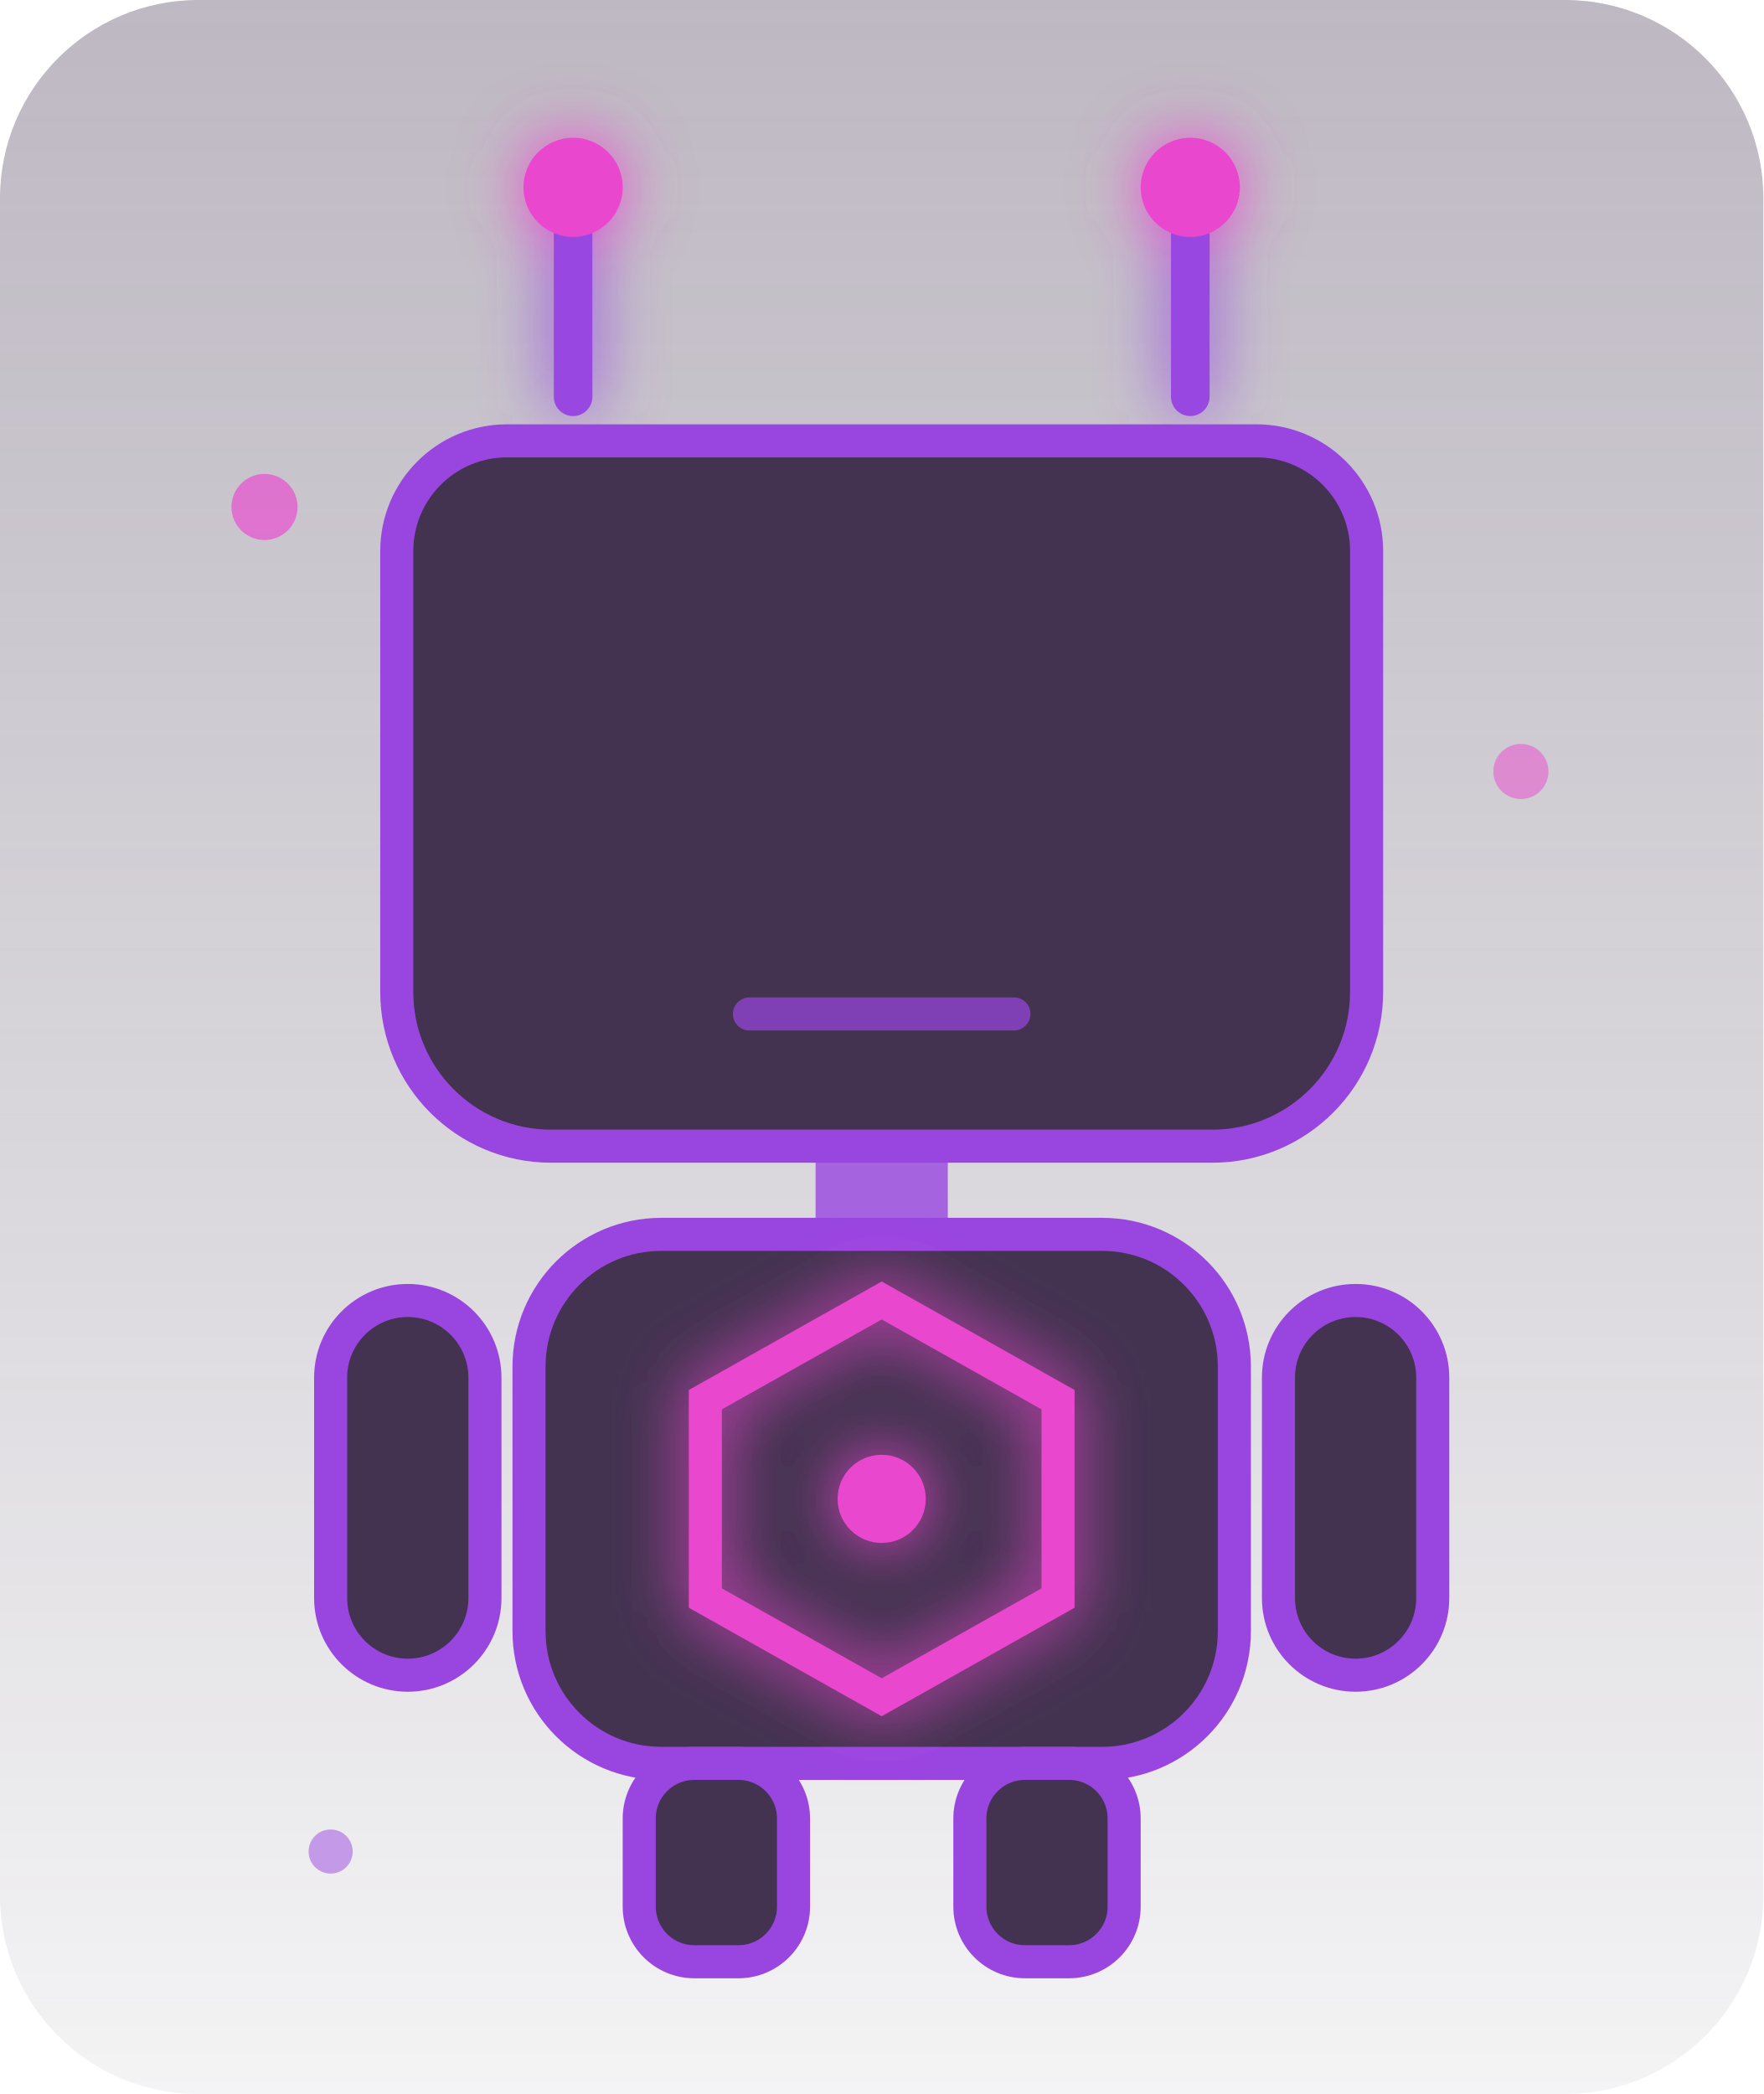
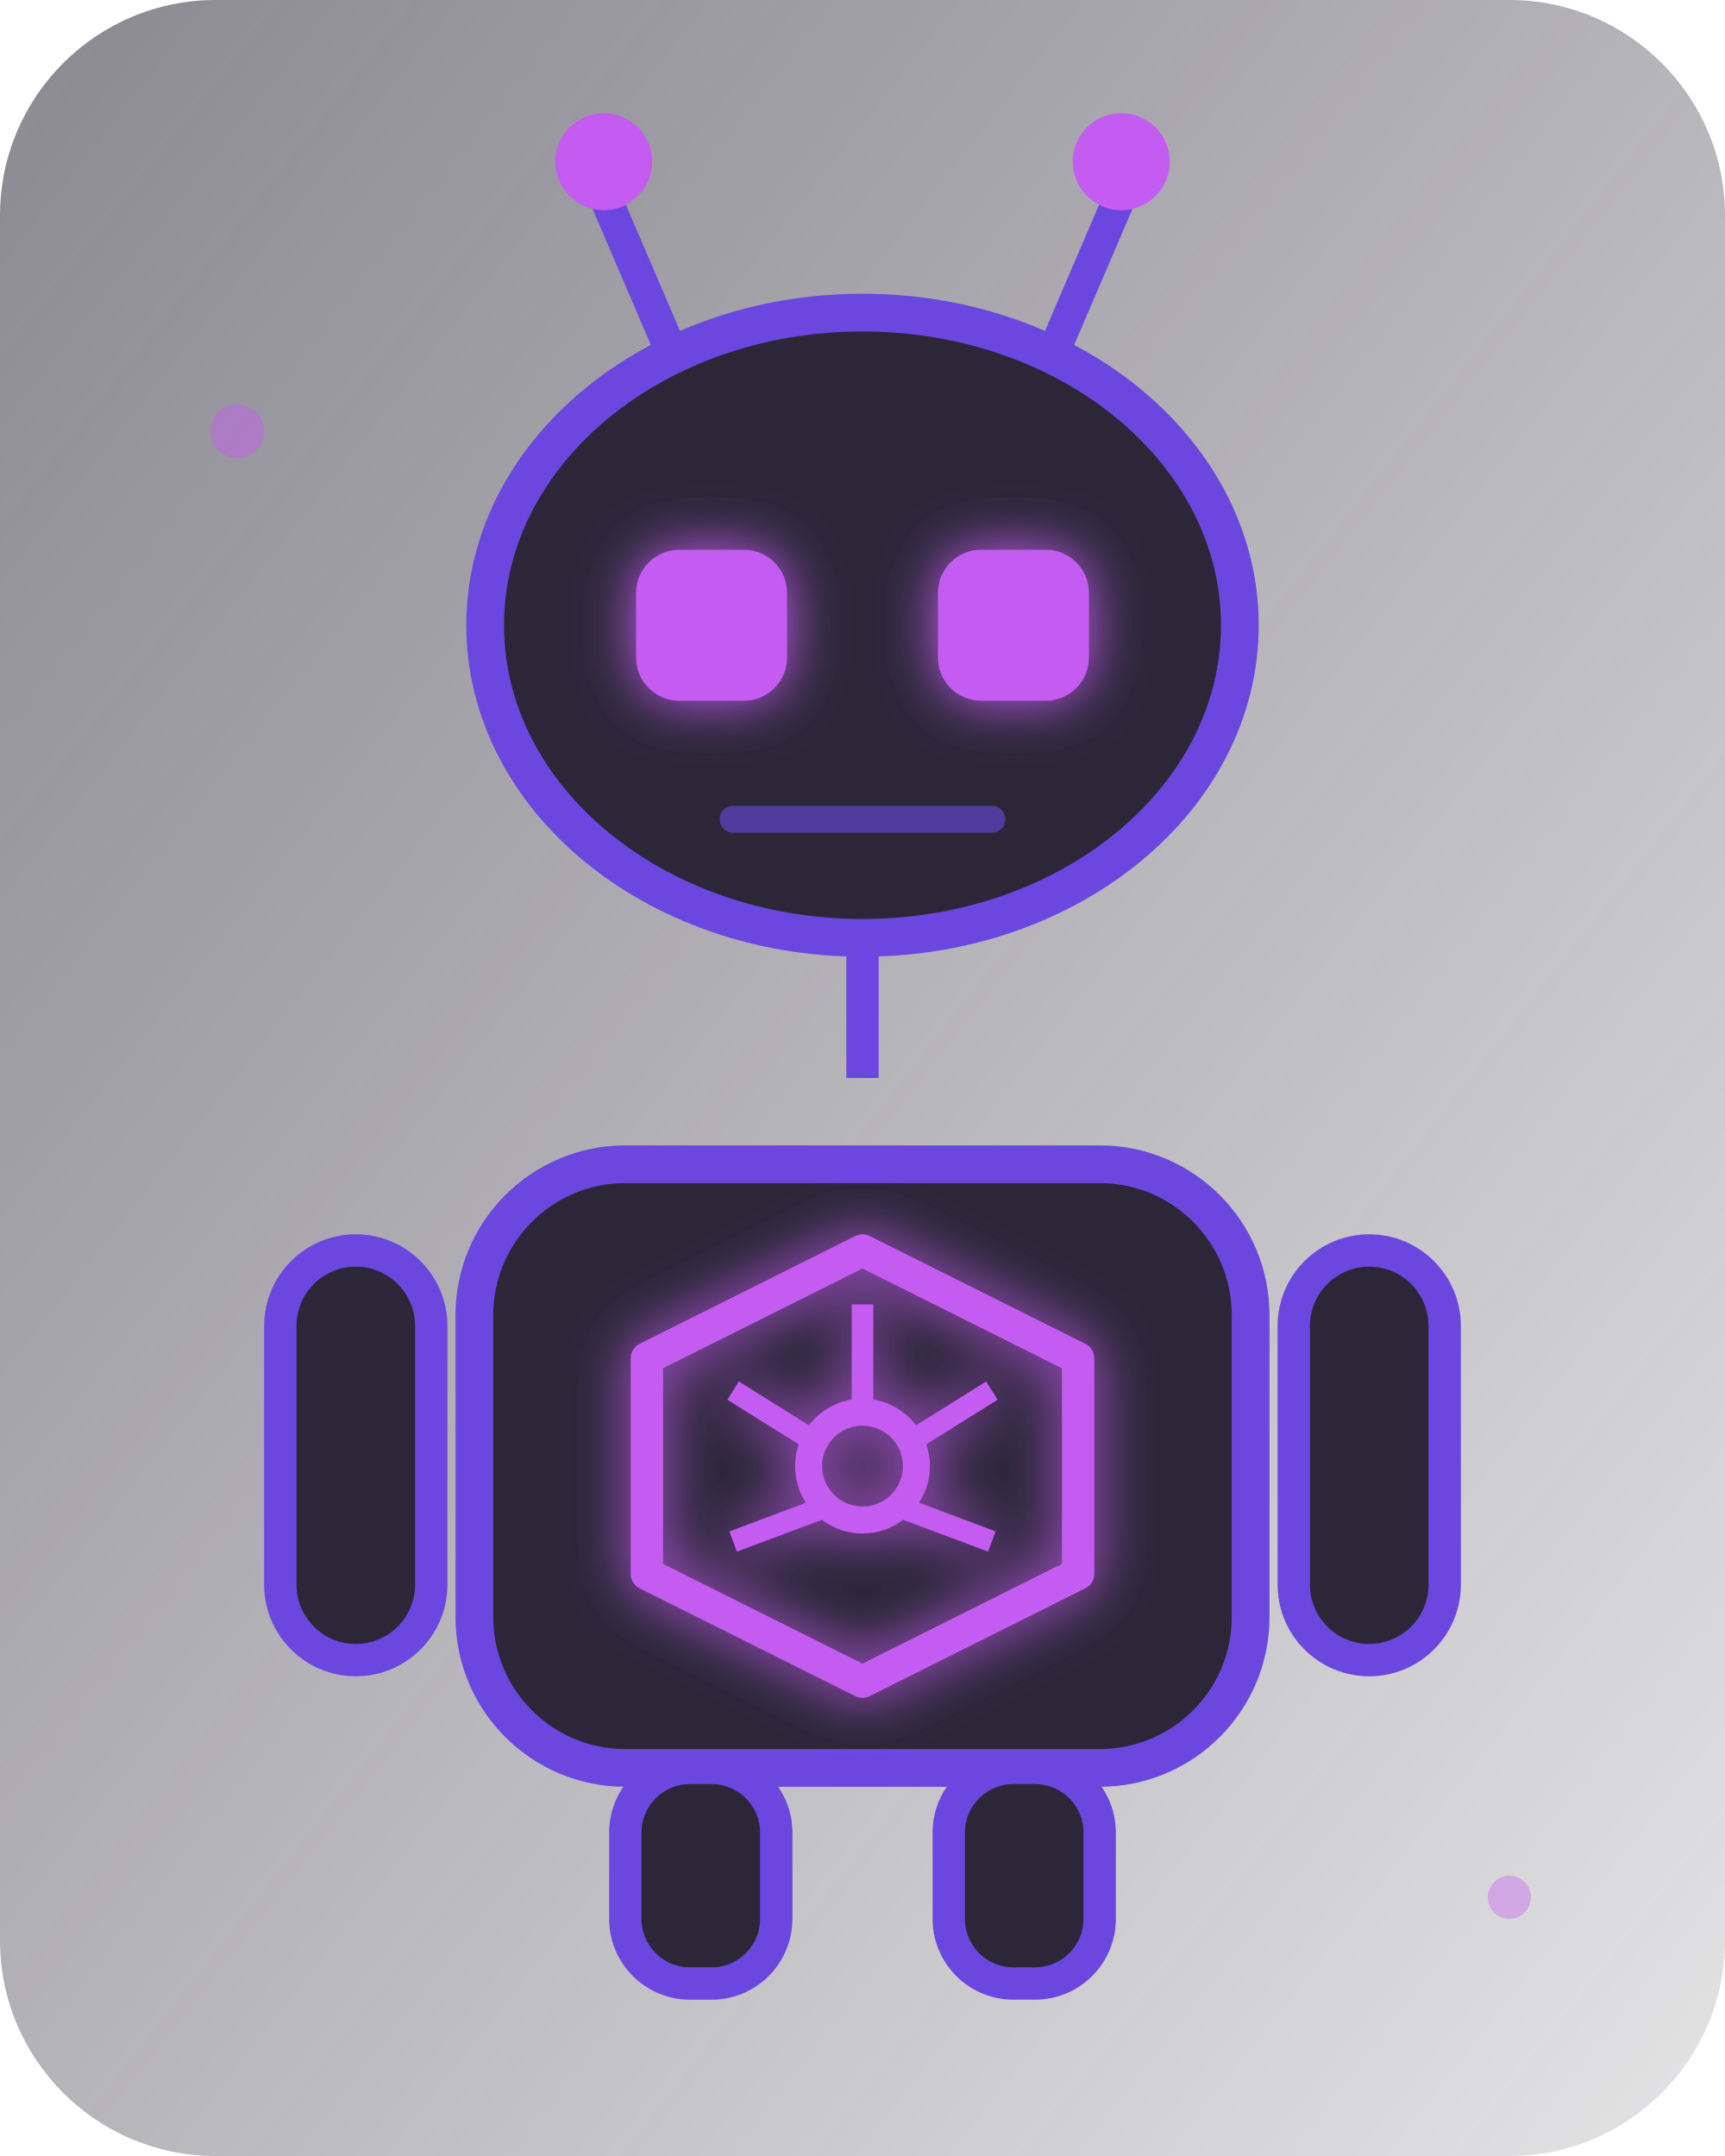
- <svg xmlns="http://www.w3.org/2000/svg" viewBox="0 0 160 190" width="160" height="190" role="img" aria-label="kubernetes-debugging robot">
+ <svg xmlns="http://www.w3.org/2000/svg" viewBox="0 0 160 200" width="160" height="200" role="img" aria-label="kubernetes-debugging robot">
  <defs>
-     <linearGradient id="bg" x1="0" y1="0" x2="0" y2="1">
-       <stop offset="0%" stop-color="#433350" stop-opacity="0.35" />
-       <stop offset="100%" stop-color="#291c35" stop-opacity="0.05" />
+     <linearGradient id="bg" x1="0" y1="0" x2="1" y2="1">
+       <stop offset="0%" stop-color="#2b2738" stop-opacity="0.55" />
+       <stop offset="100%" stop-color="#1c1926" stop-opacity="0.12" />
    </linearGradient>
    <filter id="glow" x="-50%" y="-50%" width="200%" height="200%">
-       <feGaussianBlur stdDeviation="3" result="b" />
+       <feGaussianBlur stdDeviation="2.6" result="b" />
      <feMerge>
        <feMergeNode in="b" />
        <feMergeNode in="SourceGraphic" />
      </feMerge>
    </filter>
  </defs>
-   <rect x="0" y="0" width="160" height="190" rx="18" fill="url(#bg)" />
+   <rect width="160" height="200" rx="20" fill="url(#bg)" />
+   <path d="M62 32 L56 18" stroke="#6b47e0" stroke-width="3" stroke-linecap="round" />
+   <path d="M98 32 L104 18" stroke="#6b47e0" stroke-width="3" stroke-linecap="round" />
+   <circle cx="56" cy="15" r="4.5" fill="#c55cf2" />
+   <circle cx="104" cy="15" r="4.5" fill="#c55cf2" />
+   <ellipse cx="80" cy="58" rx="35" ry="29" fill="#2b2738" stroke="#6b47e0" stroke-width="3.5" />
  <g filter="url(#glow)">
-     <path d="M52 36 V20" stroke="#9946e1" stroke-width="3.5" stroke-linecap="round" />
-     <circle cx="52" cy="17" r="4.5" fill="#ea47cf">
-       <animate attributeName="opacity" values="1;.3;1" dur="1.4s" repeatCount="indefinite" />
-     </circle>
-     <path d="M108 36 V20" stroke="#9946e1" stroke-width="3.5" stroke-linecap="round" />
-     <circle cx="108" cy="17" r="4.5" fill="#ea47cf">
-       <animate attributeName="opacity" values=".3;1;.3" dur="1.4s" repeatCount="indefinite" />
-     </circle>
+     <rect x="59" y="51" width="14" height="14" rx="4" fill="#c55cf2" />
+     <rect x="87" y="51" width="14" height="14" rx="4" fill="#c55cf2">
+       <animate attributeName="opacity" values="1;0.35;1" dur="2.4s" repeatCount="indefinite" />
+     </rect>
  </g>
-   <path d="M46 40 h68 a10 10 0 0 1 10 10 v40 a14 14 0 0 1 -14 14 h-60 a14 14 0 0 1 -14 -14 v-40 a10 10 0 0 1 10 -10 z" fill="#433350" stroke="#9946e1" stroke-width="3" />
+   <path d="M68 76 h24" stroke="#6b47e0" stroke-width="2.5" stroke-linecap="round" opacity="0.6" />
+   <path d="M80 86 v14" stroke="#6b47e0" stroke-width="3" />
+   <rect x="44" y="108" width="72" height="56" rx="14" fill="#2b2738" stroke="#6b47e0" stroke-width="3.5" />
  <g filter="url(#glow)">
-     <path d="M52 68 h22" stroke="#ea47cf" stroke-width="6" stroke-linecap="round">
-       <animate attributeName="opacity" values="1;.35;1" dur="2.4s" repeatCount="indefinite" />
-     </path>
-     <path d="M86 68 h22" stroke="#ea47cf" stroke-width="6" stroke-linecap="round">
-       <animate attributeName="opacity" values="1;.35;1" dur="2.4s" repeatCount="indefinite" />
-     </path>
+     <path d="M80 116 l20 10 v20 l-20 10 -20 -10 v-20z" fill="none" stroke="#c55cf2" stroke-width="3" stroke-linejoin="round" />
+     <circle cx="80" cy="136" r="5" fill="none" stroke="#c55cf2" stroke-width="2.5" />
+     <path d="M80 121 v10 M92 129 l-8 5 M92 143 l-8 -3 M68 143 l8 -3 M68 129 l8 5" stroke="#c55cf2" stroke-width="2" />
  </g>
-   <path d="M68 92 h24" stroke="#9946e1" stroke-width="3" stroke-linecap="round" opacity="0.7" />
-   <rect x="74" y="104" width="12" height="8" fill="#9946e1" opacity="0.8" />
-   <rect x="48" y="112" width="64" height="48" rx="12" fill="#433350" stroke="#9946e1" stroke-width="3" />
-   <g filter="url(#glow)">
-     <path d="M80 118 l16 9 v18 l-16 9 -16 -9 v-18z" fill="none" stroke="#ea47cf" stroke-width="3" />
-     <circle cx="80" cy="136" r="4" fill="#ea47cf" />
-   </g>
-   <rect x="30" y="118" width="14" height="34" rx="7" fill="#433350" stroke="#9946e1" stroke-width="3" />
-   <rect x="116" y="118" width="14" height="34" rx="7" fill="#433350" stroke="#9946e1" stroke-width="3" />
-   <rect x="58" y="160" width="14" height="18" rx="5" fill="#433350" stroke="#9946e1" stroke-width="3" />
-   <rect x="88" y="160" width="14" height="18" rx="5" fill="#433350" stroke="#9946e1" stroke-width="3" />
-   <circle cx="24" cy="46" r="3" fill="#ea47cf" opacity="0.65">
-     <animate attributeName="opacity" values="0.65;0.15;0.65" dur="3.1s" repeatCount="indefinite" />
+   <rect x="26" y="116" width="14" height="38" rx="7" fill="#2b2738" stroke="#6b47e0" stroke-width="3" />
+   <rect x="120" y="116" width="14" height="38" rx="7" fill="#2b2738" stroke="#6b47e0" stroke-width="3" />
+   <rect x="58" y="164" width="14" height="20" rx="6" fill="#2b2738" stroke="#6b47e0" stroke-width="3" />
+   <rect x="88" y="164" width="14" height="20" rx="6" fill="#2b2738" stroke="#6b47e0" stroke-width="3" />
+   <circle cx="22" cy="40" r="2.5" fill="#c55cf2" opacity="0.45">
+     <animate attributeName="opacity" values="0.45;0.1;0.45" dur="3.6s" repeatCount="indefinite" />
  </circle>
-   <circle cx="138" cy="70" r="2.5" fill="#ea47cf" opacity="0.5">
-     <animate attributeName="opacity" values="0.2;0.7;0.2" dur="2.4s" repeatCount="indefinite" />
-   </circle>
-   <circle cx="30" cy="168" r="2" fill="#9946e1" opacity="0.5">
-     <animate attributeName="opacity" values="0.6;0.2;0.6" dur="3.8s" repeatCount="indefinite" />
-   </circle>
+   <circle cx="140" cy="176" r="2" fill="#c55cf2" opacity="0.4" />
</svg>
